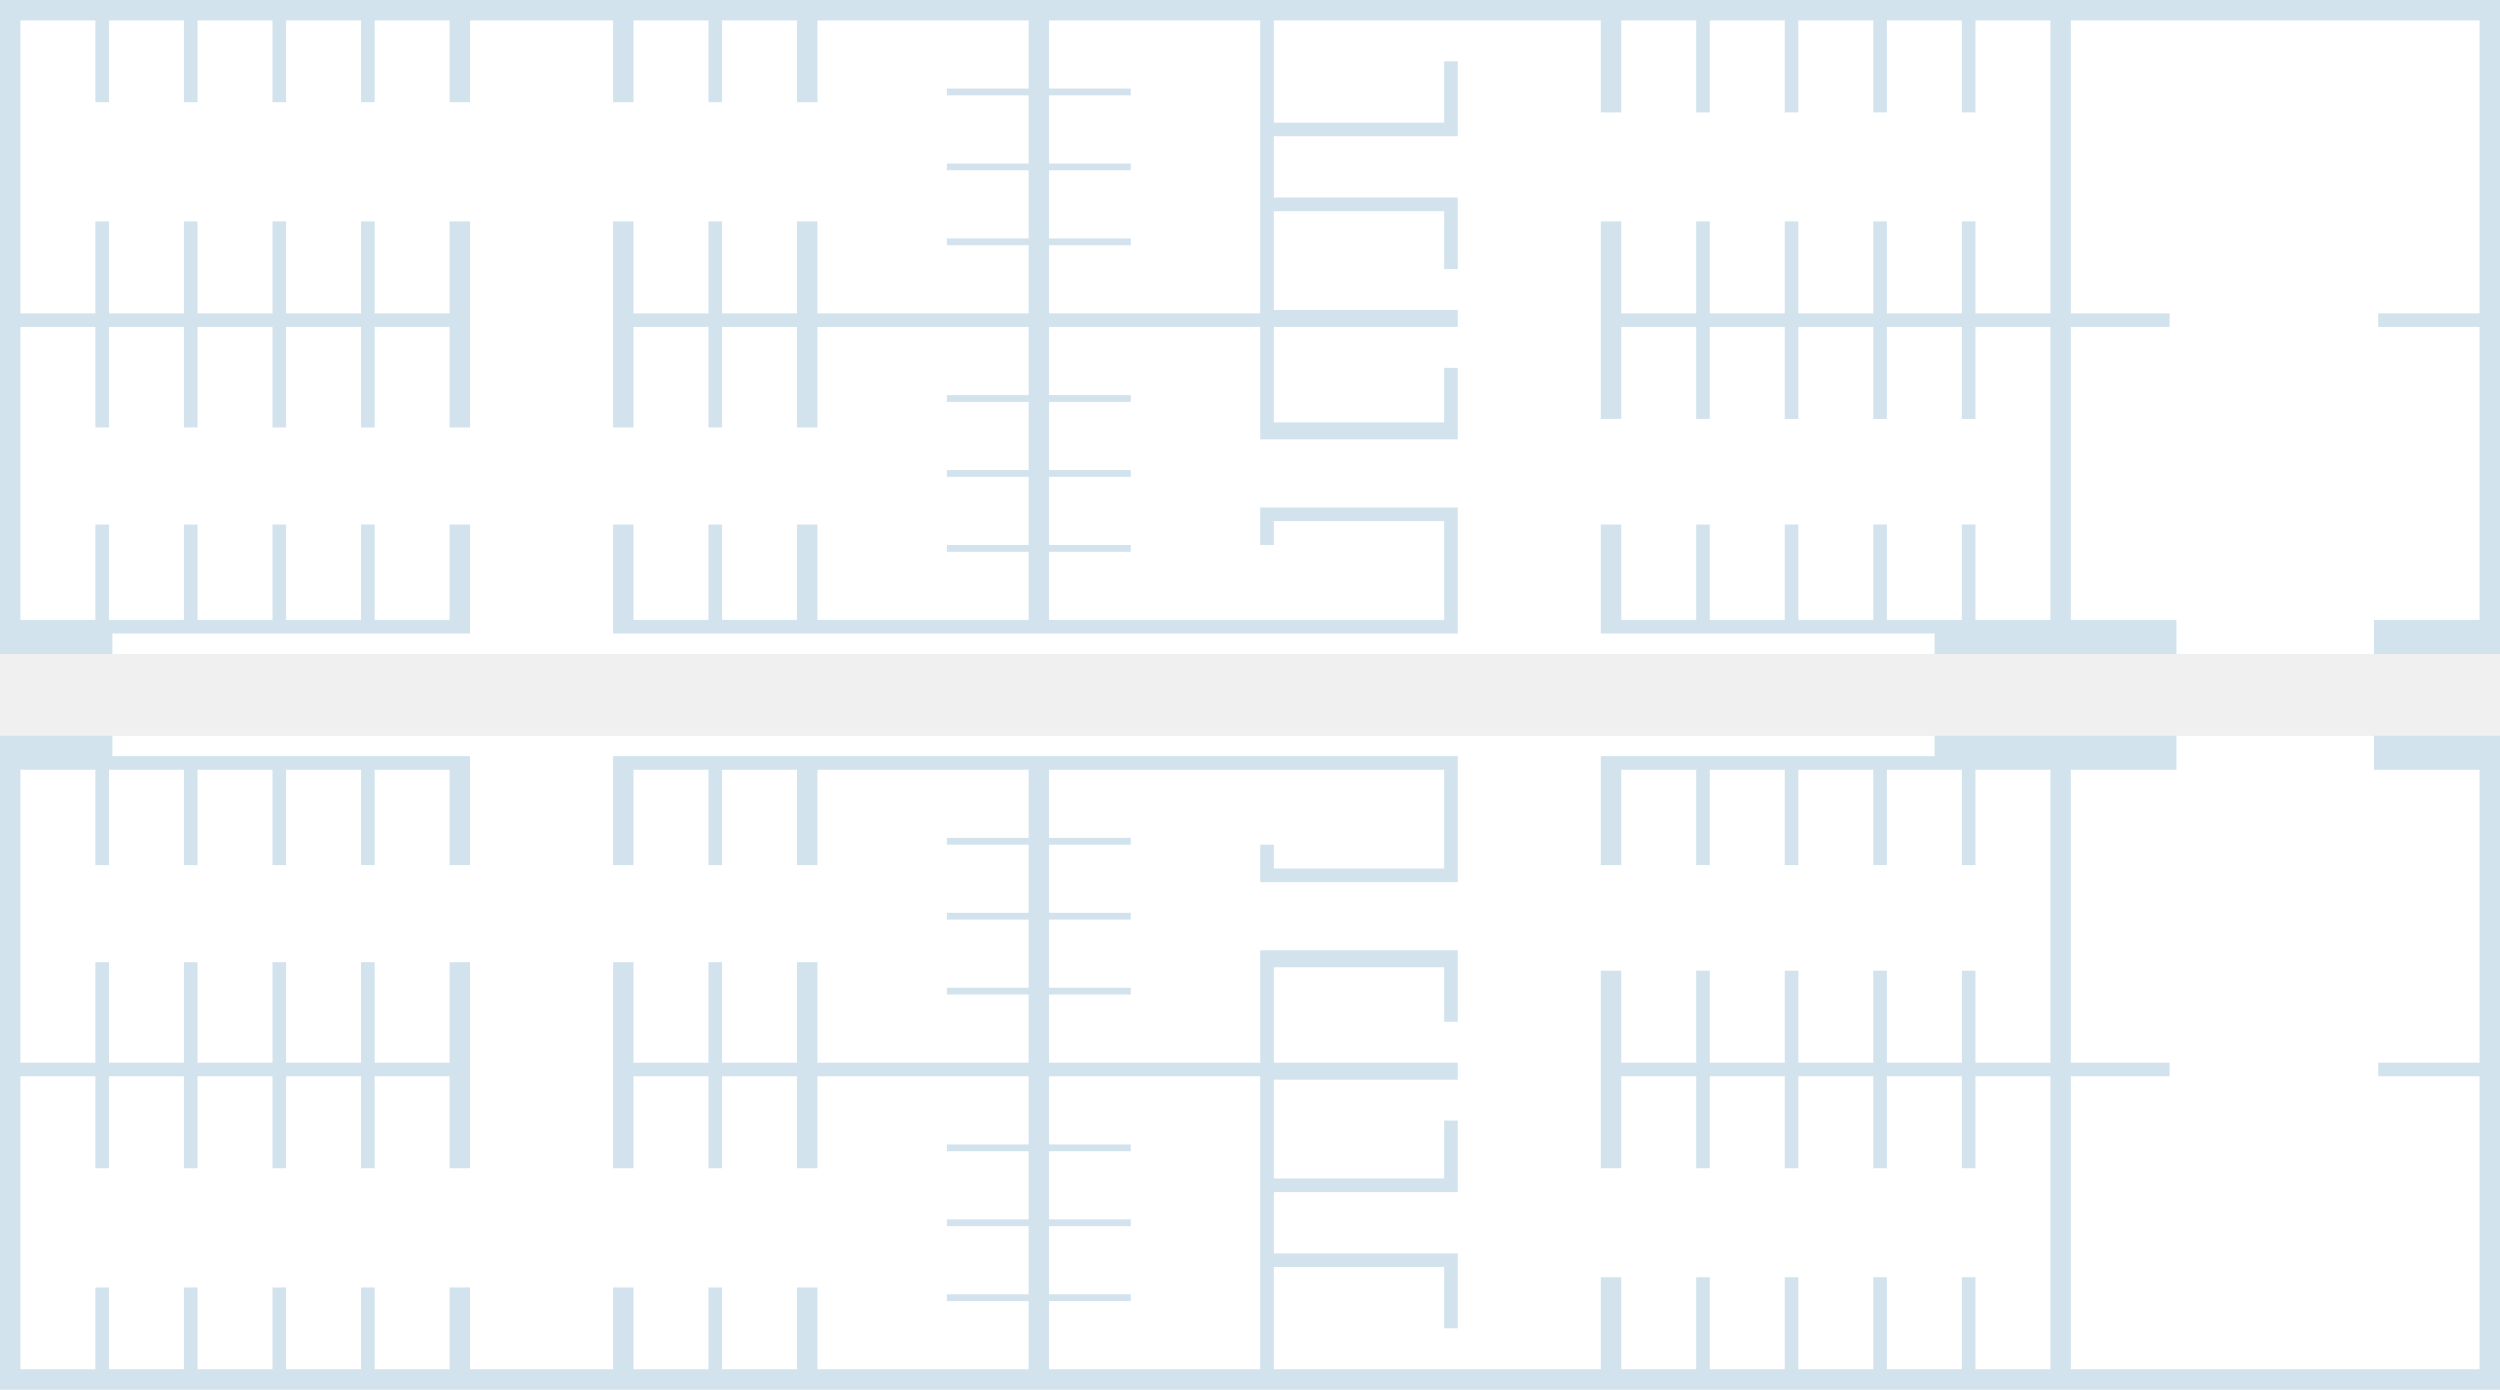
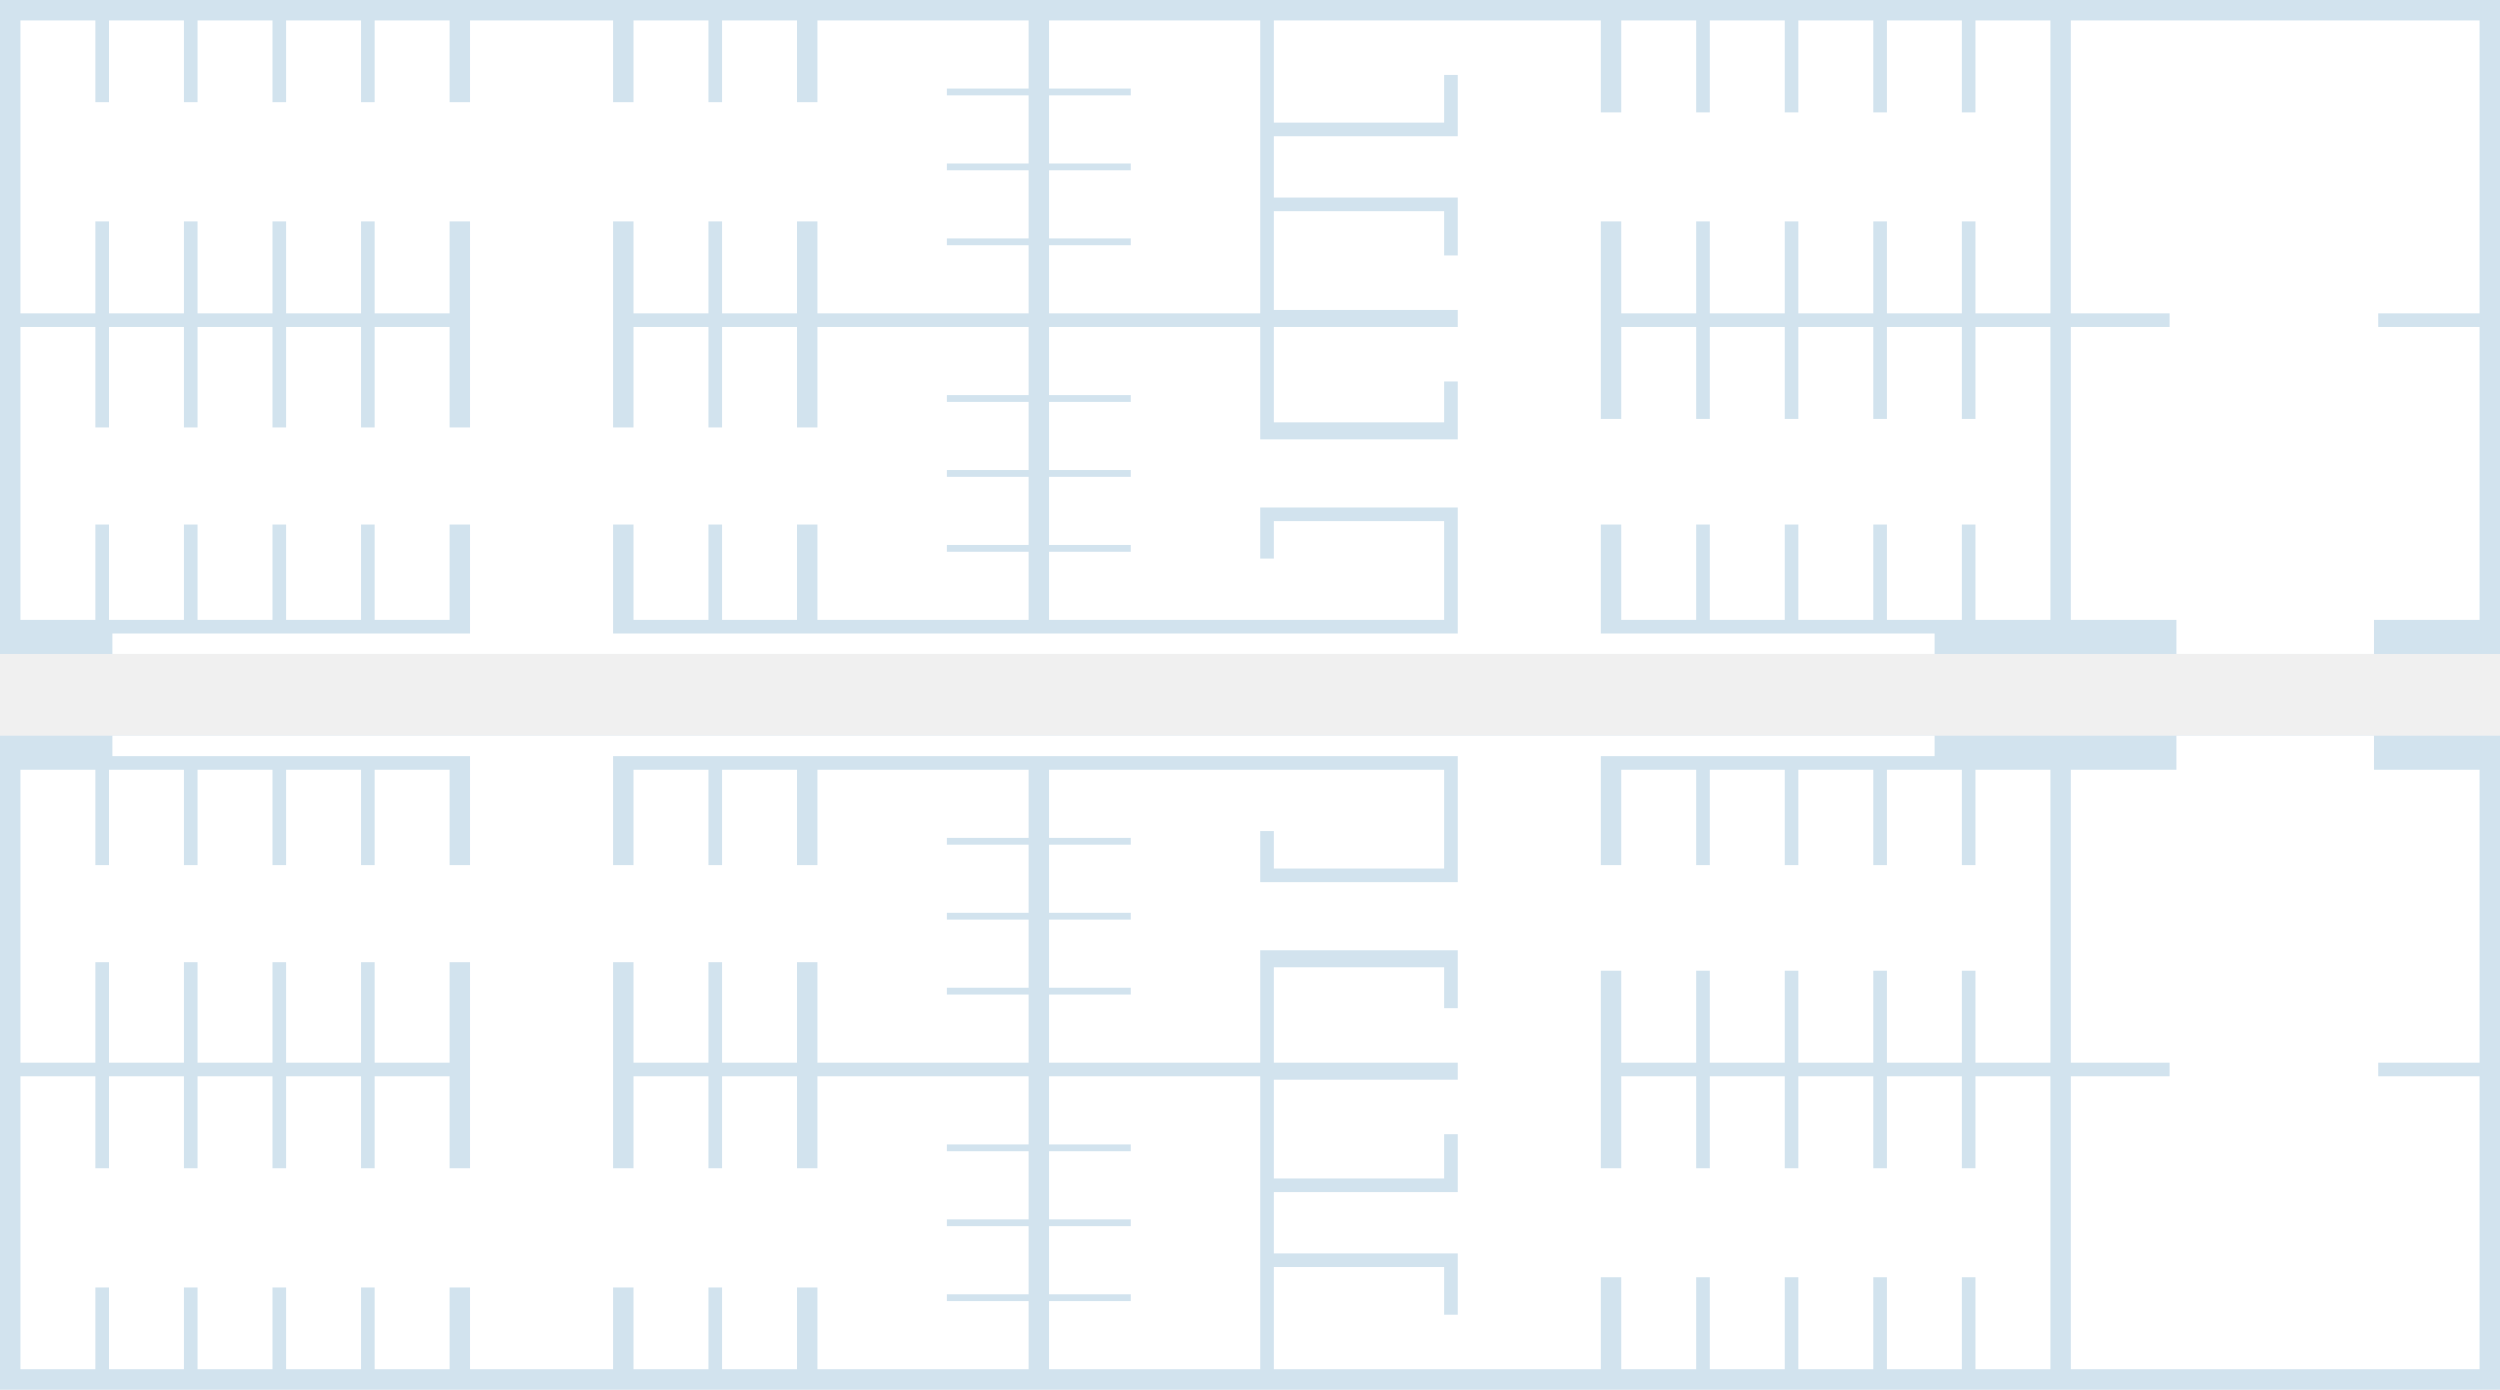
<svg xmlns="http://www.w3.org/2000/svg" width="734" height="408" viewBox="0 0 734 408" fill="none">
  <path d="M734 0H0V192H734V0Z" fill="#D2E3EE" />
-   <path d="M28 30H32V6H54V30H58V6H80V30H84V6H106V30H110V6H132V30H138V6H180V30H186V6H208V30H212V6H234V30H240V6H302V26H278V28H302V48H278V50H302V70H278V72H302V92H240V65H234V92H212V65H208V92H186V65H180V125.5H186V96H208V125.5H212V96H234V125.5H240V96H302V116H278V118H302V138H278V140H302V160H278V162H302V182H240V154H234V182H212V154H208V182H186V154H180V186H428V149H370V160H374V153H424V182H374H370H308V162H332V160H308V140H332V138H308V118H332V116H308V96H370V129H428V108H424V124H374V96H428V91H374V62H424V79H428V58H374V40H428V18H424V36H374V6H470V33H476V6H498V33H502V6H524V33H528V6H550V33H554V6H576V33H580V6H602V92H580V65H576V92H554V65H550V92H528V65H524V92H502V65H498V92H476V65H470V123H476V96H498V123H502V96H524V123H528V96H550V123H554V96H576V123H580V96H602V182H580V154H576V182H554V154H550V182H528V154H524V182H502V154H498V182H476V154H470V186H568V192H33V186H138V154H132V182H110V154H106V182H84V154H80V182H58V154H54V182H32V154H28V182H6V96H28V125.5H32V96H54V125.5H58V96H80V125.5H84V96H106V125.5H110V96H132V125.5H138V65H132V92H110V65H106V92H84V65H80V92H58V65H54V92H32V65H28V92H6V6H28V30Z" fill="white" />
+   <path d="M28 30H32V6H54V30H58V6H80V30H84V6H106V30H110V6H132V30H138V6H180V30H186V6H208V30H212V6H234V30H240V6H302V26H278V28H302V48H278V50H302V70H278V72H302V92H240V65H234V92H212V65H208V92H186V65H180V125.5H186V96H208V125.5H212V96H234V125.5H240V96H302V116H278V118H302V138H278V140H302V160H278V162H302V182H240V154H234V182H212V154H208V182H186V154H180V186H428V149H370V164H374V153H424V182H374H370H308V162H332V160H308V140H332V138H308V118H332V116H308V96H370V129H428V112H424V124H374V96H428V91H374V62H424V75H428V58H374V40H428V22H424V36H374V6H470V33H476V6H498V33H502V6H524V33H528V6H550V33H554V6H576V33H580V6H602V92H580V65H576V92H554V65H550V92H528V65H524V92H502V65H498V92H476V65H470V123H476V96H498V123H502V96H524V123H528V96H550V123H554V96H576V123H580V96H602V182H580V154H576V182H554V154H550V182H528V154H524V182H502V154H498V182H476V154H470V186H568V192H33V186H138V154H132V182H110V154H106V182H84V154H80V182H58V154H54V182H32V154H28V182H6V96H28V125.5H32V96H54V125.5H58V96H80V125.5H84V96H106V125.5H110V96H132V125.5H138V65H132V92H110V65H106V92H84V65H80V92H58V65H54V92H32V65H28V92H6V6H28V30Z" fill="white" />
  <path d="M728 92H698.247V96H728V182H697V192H639V182H608V96H637V92H608V6H728V92Z" fill="white" />
  <path d="M370 92H308V72H332V70H308V50H332V48H308V28H332V26H308V6H370V92Z" fill="white" />
  <path d="M734 408H0V216H734V408Z" fill="#D2E3EE" />
-   <path d="M28 378H32V402H54V378H58V402H80V378H84V402H106V378H110V402H132V378H138V402H180V378H186V402H208V378H212V402H234V378H240V402H302V382H278V380H302V360H278V358H302V338H278V336H302V316H240V343H234V316H212V343H208V316H186V343H180V282.5H186V312H208V282.5H212V312H234V282.5H240V312H302V292H278V290H302V270H278V268H302V248H278V246H302V226H240V254H234V226H212V254H208V226H186V254H180V222H428V259H370V248H374V255H424V226H374H370H308V246H332V248H308V268H332V270H308V290H332V292H308V312H370V279H428V300H424V284H374V312H428V317H374V346H424V329H428V350H374V368H428V390H424V372H374V402H470V375H476V402H498V375H502V402H524V375H528V402H550V375H554V402H576V375H580V402H602V316H580V343H576V316H554V343H550V316H528V343H524V316H502V343H498V316H476V343H470V285H476V312H498V285H502V312H524V285H528V312H550V285H554V312H576V285H580V312H602V226H580V254H576V226H554V254H550V226H528V254H524V226H502V254H498V226H476V254H470V222H568V216H33V222H138V254H132V226H110V254H106V226H84V254H80V226H58V254H54V226H32V254H28V226H6V312H28V282.5H32V312H54V282.5H58V312H80V282.5H84V312H106V282.5H110V312H132V282.5H138V343H132V316H110V343H106V316H84V343H80V316H58V343H54V316H32V343H28V316H6V402H28V378Z" fill="white" />
+   <path d="M28 378H32V402H54V378H58V402H80V378H84V402H106V378H110V402H132V378H138V402H180V378H186V402H208V378H212V402H234V378H240V402H302V382H278V380H302V360H278V358H302V338H278V336H302V316H240V343H234V316H212V343H208V316H186V343H180V282.5H186V312H208V282.5H212V312H234V282.5H240V312H302V292H278V290H302V270H278V268H302V248H278V246H302V226H240V254H234V226H212V254H208V226H186V254H180V222H428V259H370V244H374V255H424V226H374H370H308V246H332V248H308V268H332V270H308V290H332V292H308V312H370V279H428V296H424V284H374V312H428V317H374V346H424V333H428V350H374V368H428V386H424V372H374V402H470V375H476V402H498V375H502V402H524V375H528V402H550V375H554V402H576V375H580V402H602V316H580V343H576V316H554V343H550V316H528V343H524V316H502V343H498V316H476V343H470V285H476V312H498V285H502V312H524V285H528V312H550V285H554V312H576V285H580V312H602V226H580V254H576V226H554V254H550V226H528V254H524V226H502V254H498V226H476V254H470V222H568V216H33V222H138V254H132V226H110V254H106V226H84V254H80V226H58V254H54V226H32V254H28V226H6V312H28V282.5H32V312H54V282.5H58V312H80V282.5H84V312H106V282.5H110V312H132V282.5H138V343H132V316H110V343H106V316H84V343H80V316H58V343H54V316H32V343H28V316H6V402H28V378Z" fill="white" />
  <path d="M728 316H698.247V312H728V226H697V216H639V226H608V312H637V316H608V402H728V316Z" fill="white" />
  <path d="M370 316H308V336H332V338H308V358H332V360H308V380H332V382H308V402H370V316Z" fill="white" />
</svg>
